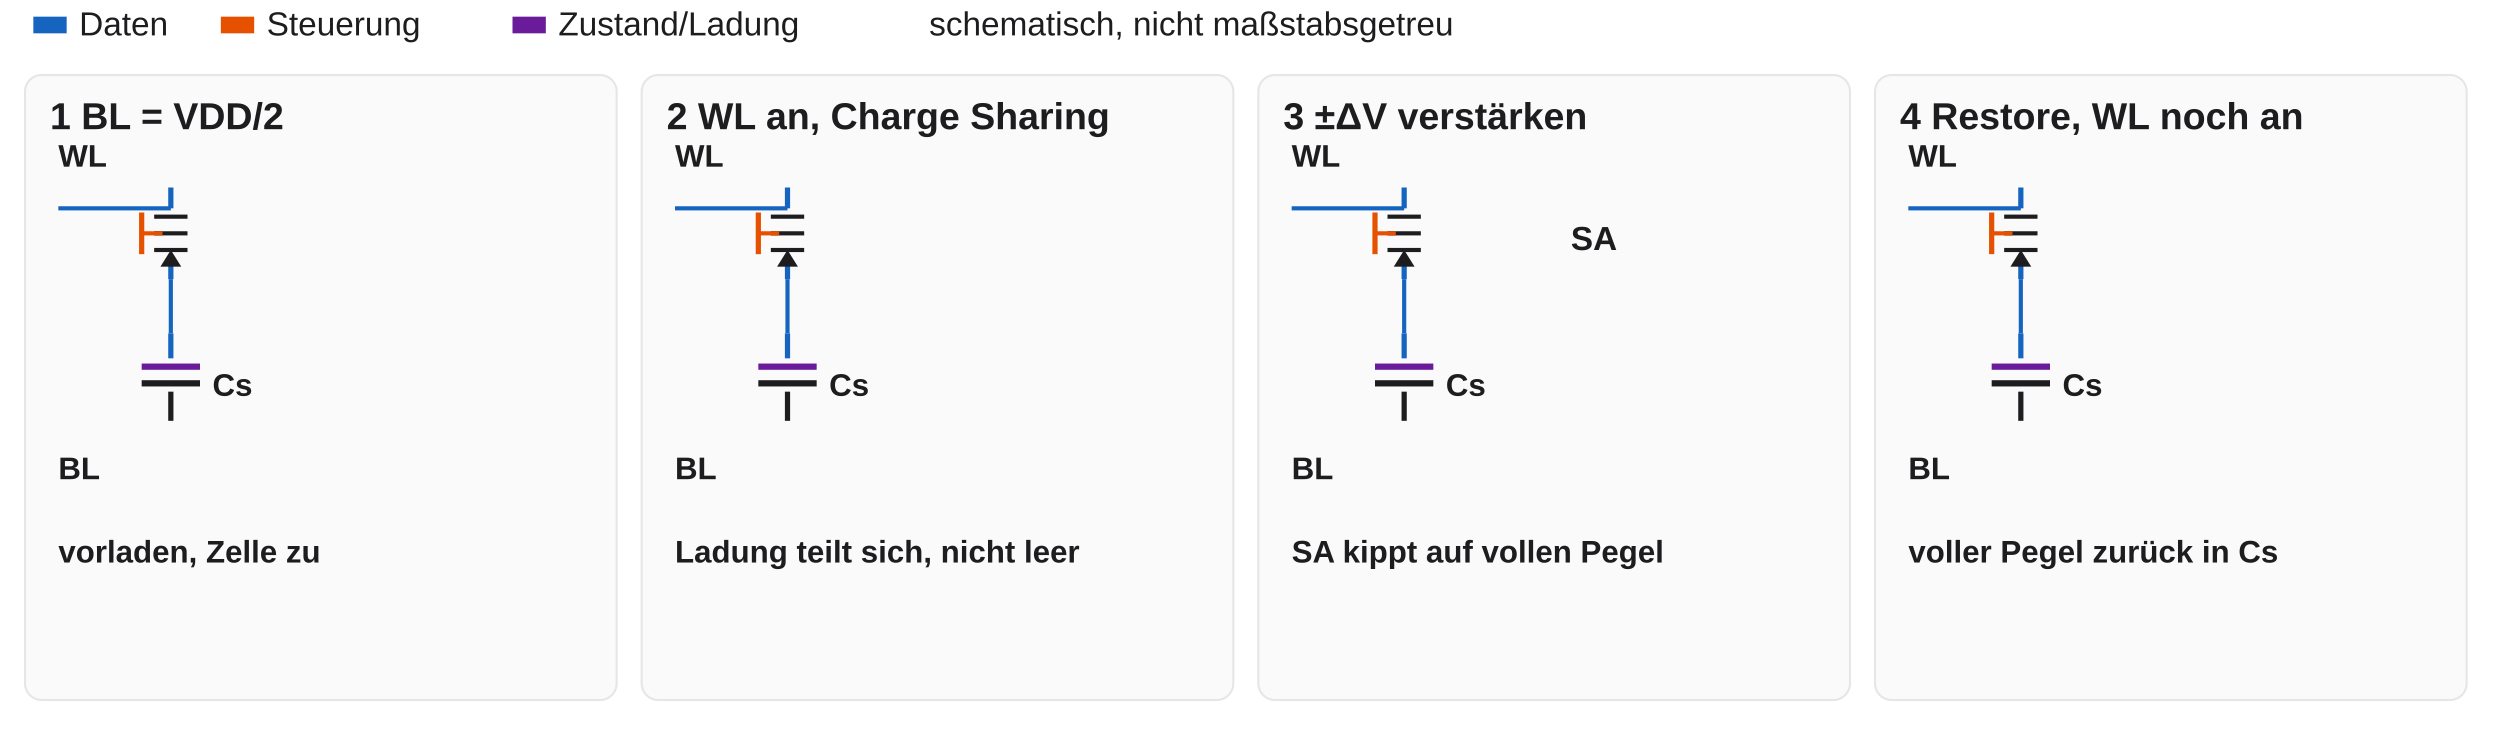
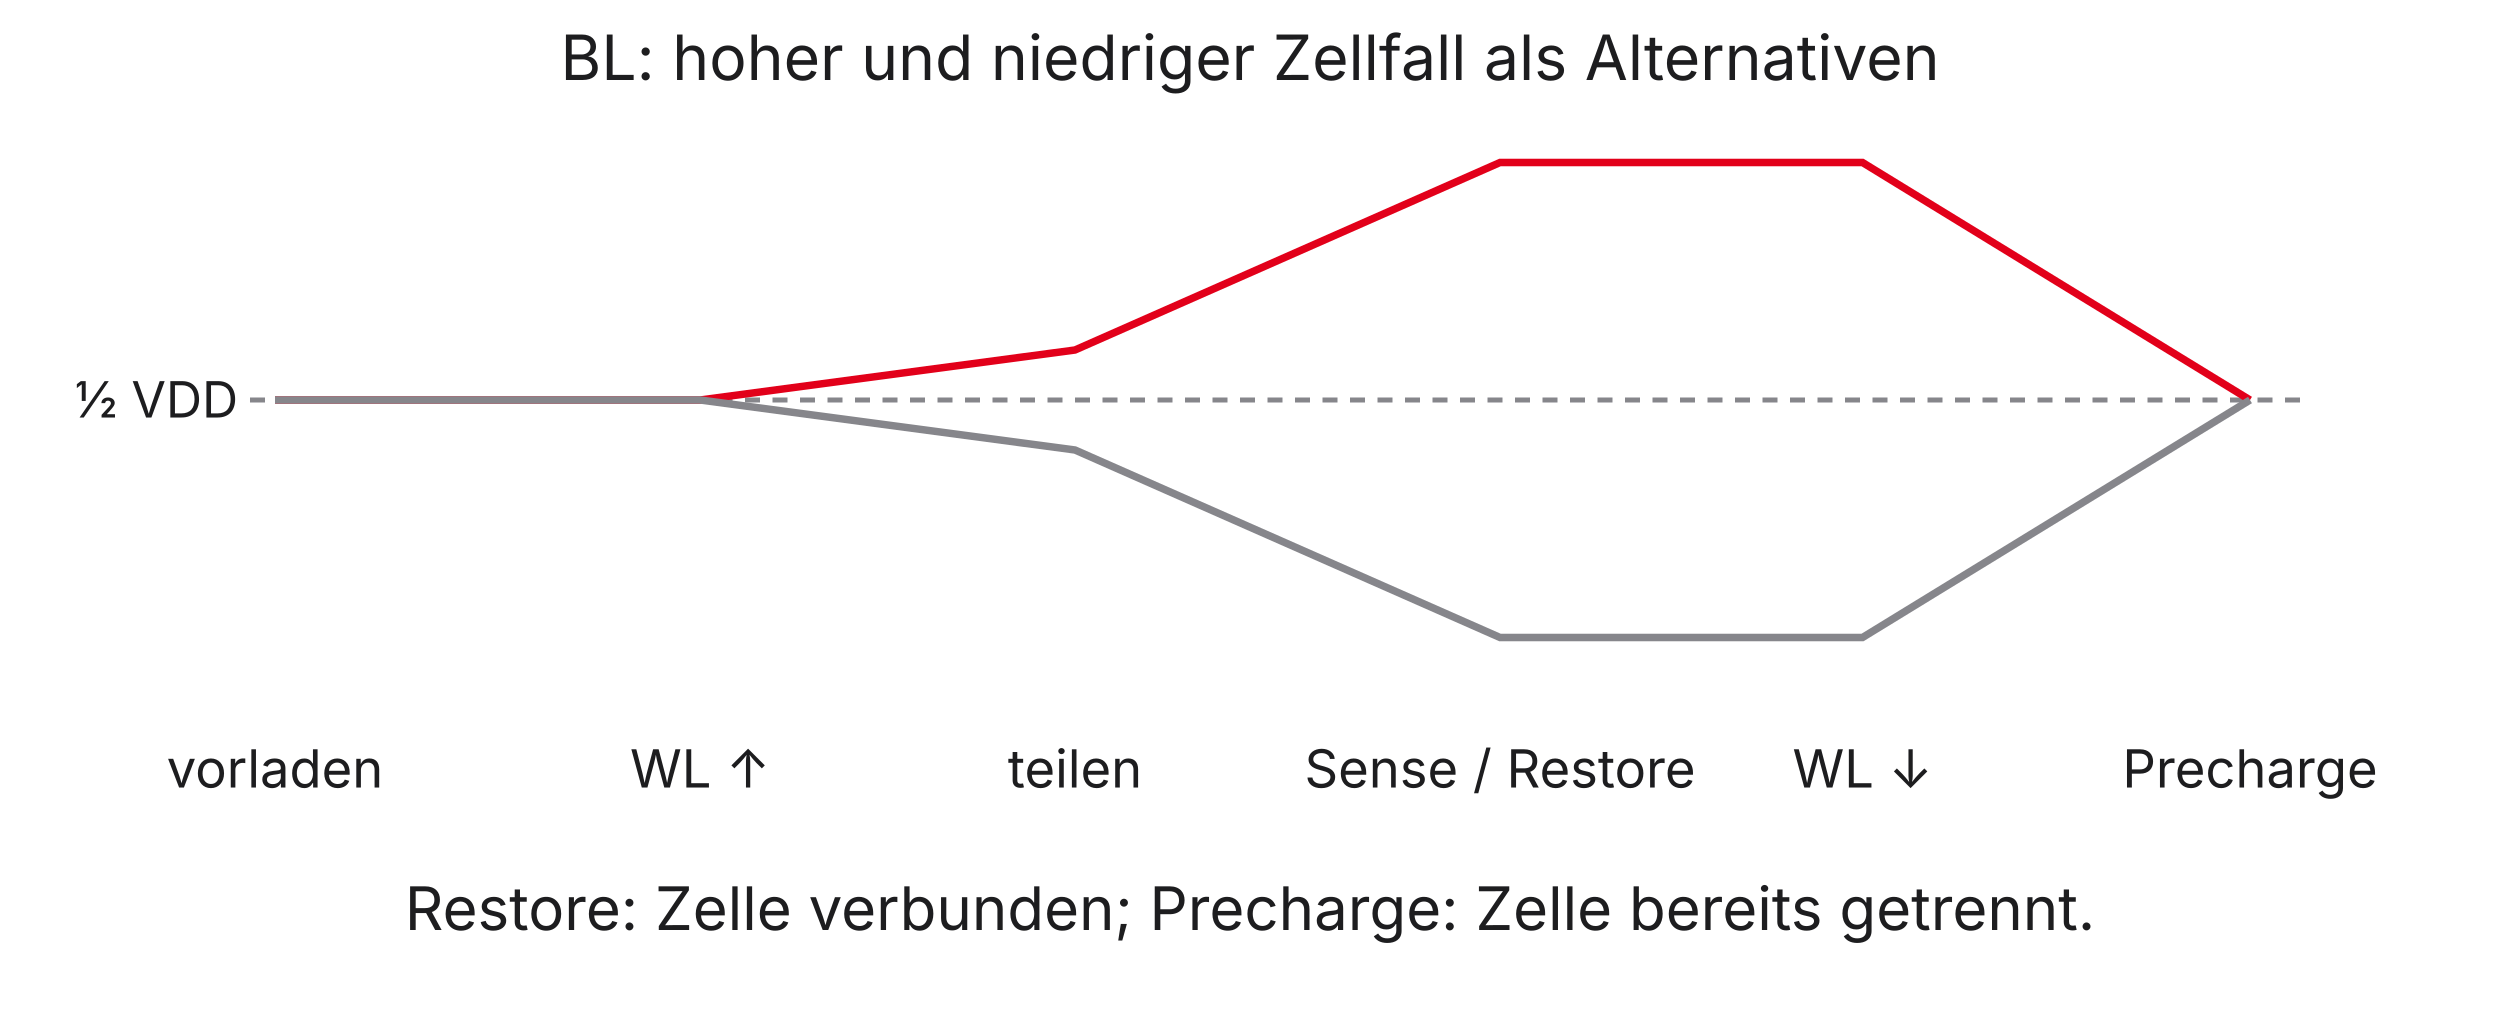
- <svg xmlns="http://www.w3.org/2000/svg" viewBox="0 0 1200 360" width="1200" height="360">
-   <rect width="1200" height="360" fill="#FFFFFF" />
-   <style>text{font-family:Arial,Helvetica,sans-serif;fill:#1D1D1F}</style>
-   <rect x="16" y="8" width="16" height="8" fill="#1565C0" />
-   <text x="38" y="17" font-size="16" font-weight="500" fill="#1565C0" text-anchor="start">Daten</text>
-   <rect x="106" y="8" width="16" height="8" fill="#E65100" />
-   <text x="128" y="17" font-size="16" font-weight="500" fill="#E65100" text-anchor="start">Steuerung</text>
-   <rect x="246" y="8" width="16" height="8" fill="#6A1B9A" />
-   <text x="268" y="17" font-size="16" font-weight="500" fill="#6A1B9A" text-anchor="start">Zustand/Ladung</text>
-   <text x="446" y="17" font-size="16" font-weight="400" fill="#5F6368" text-anchor="start">schematisch, nicht maßstabsgetreu</text>
-   <rect x="12" y="36" width="284" height="300" rx="8" fill="#FAFAFB" stroke="#E5E5EA" />
-   <text x="24" y="62" font-size="18" font-weight="600" fill="#E65100" text-anchor="start">1  BL = VDD/2</text>
-   <text x="28" y="80" font-size="15" font-weight="600" fill="#E65100" text-anchor="start">WL</text>
-   <line x1="82" y1="90" x2="82" y2="100" stroke="#1565C0" stroke-width="2.5" />
-   <line x1="82" y1="124" x2="82" y2="134" stroke="#1565C0" stroke-width="2.5" />
-   <line x1="74" y1="104" x2="90" y2="104" stroke="#1D1D1F" stroke-width="2" />
-   <line x1="74" y1="112" x2="90" y2="112" stroke="#1D1D1F" stroke-width="2" />
-   <line x1="74" y1="120" x2="90" y2="120" stroke="#1D1D1F" stroke-width="2" />
-   <line x1="68" y1="102" x2="68" y2="122" stroke="#E65100" stroke-width="2.5" />
-   <line x1="68" y1="112" x2="78" y2="112" stroke="#E65100" stroke-width="2" />
-   <polygon points="77,128 87,128 82,120" fill="#1D1D1F" />
-   <line x1="82" y1="134" x2="82" y2="160" stroke="#1565C0" stroke-width="2" />
-   <line x1="82" y1="160" x2="82" y2="172" stroke="#1565C0" stroke-width="2.5" />
-   <line x1="68" y1="176" x2="96" y2="176" stroke="#6A1B9A" stroke-width="3" />
-   <line x1="68" y1="184" x2="96" y2="184" stroke="#1D1D1F" stroke-width="3" />
-   <line x1="82" y1="188" x2="82" y2="202" stroke="#1D1D1F" stroke-width="2.5" />
-   <text x="102" y="190" font-size="15" font-weight="600" fill="#6A1B9A" text-anchor="start">Cs</text>
-   <text x="28" y="230" font-size="15" font-weight="600" fill="#1565C0" text-anchor="start">BL</text>
-   <line x1="28" y1="100" x2="82" y2="100" stroke="#1565C0" stroke-width="2" />
-   <text x="28" y="270" font-size="15" font-weight="600" fill="#1D1D1F" text-anchor="start">vorladen, Zelle zu</text>
-   <rect x="308" y="36" width="284" height="300" rx="8" fill="#FAFAFB" stroke="#E5E5EA" />
-   <text x="320" y="62" font-size="18" font-weight="600" fill="#E65100" text-anchor="start">2  WL an, Charge Sharing</text>
-   <text x="324" y="80" font-size="15" font-weight="600" fill="#E65100" text-anchor="start">WL</text>
-   <line x1="378" y1="90" x2="378" y2="100" stroke="#1565C0" stroke-width="2.5" />
-   <line x1="378" y1="124" x2="378" y2="134" stroke="#1565C0" stroke-width="2.5" />
-   <line x1="370" y1="104" x2="386" y2="104" stroke="#1D1D1F" stroke-width="2" />
-   <line x1="370" y1="112" x2="386" y2="112" stroke="#1D1D1F" stroke-width="2" />
-   <line x1="370" y1="120" x2="386" y2="120" stroke="#1D1D1F" stroke-width="2" />
-   <line x1="364" y1="102" x2="364" y2="122" stroke="#E65100" stroke-width="2.5" />
-   <line x1="364" y1="112" x2="374" y2="112" stroke="#E65100" stroke-width="2" />
-   <polygon points="373,128 383,128 378,120" fill="#1D1D1F" />
-   <line x1="378" y1="134" x2="378" y2="160" stroke="#1565C0" stroke-width="2" />
-   <line x1="378" y1="160" x2="378" y2="172" stroke="#1565C0" stroke-width="2.5" />
-   <line x1="364" y1="176" x2="392" y2="176" stroke="#6A1B9A" stroke-width="3" />
-   <line x1="364" y1="184" x2="392" y2="184" stroke="#1D1D1F" stroke-width="3" />
-   <line x1="378" y1="188" x2="378" y2="202" stroke="#1D1D1F" stroke-width="2.5" />
-   <text x="398" y="190" font-size="15" font-weight="600" fill="#6A1B9A" text-anchor="start">Cs</text>
-   <text x="324" y="230" font-size="15" font-weight="600" fill="#1565C0" text-anchor="start">BL</text>
-   <line x1="324" y1="100" x2="378" y2="100" stroke="#1565C0" stroke-width="2" />
-   <text x="324" y="270" font-size="15" font-weight="600" fill="#1D1D1F" text-anchor="start">Ladung teilt sich, nicht leer</text>
-   <rect x="604" y="36" width="284" height="300" rx="8" fill="#FAFAFB" stroke="#E5E5EA" />
-   <text x="616" y="62" font-size="18" font-weight="600" fill="#E65100" text-anchor="start">3  ±ΔV verstärken</text>
-   <text x="620" y="80" font-size="15" font-weight="600" fill="#E65100" text-anchor="start">WL</text>
-   <line x1="674" y1="90" x2="674" y2="100" stroke="#1565C0" stroke-width="2.5" />
-   <line x1="674" y1="124" x2="674" y2="134" stroke="#1565C0" stroke-width="2.5" />
-   <line x1="666" y1="104" x2="682" y2="104" stroke="#1D1D1F" stroke-width="2" />
-   <line x1="666" y1="112" x2="682" y2="112" stroke="#1D1D1F" stroke-width="2" />
-   <line x1="666" y1="120" x2="682" y2="120" stroke="#1D1D1F" stroke-width="2" />
-   <line x1="660" y1="102" x2="660" y2="122" stroke="#E65100" stroke-width="2.5" />
-   <line x1="660" y1="112" x2="670" y2="112" stroke="#E65100" stroke-width="2" />
-   <polygon points="669,128 679,128 674,120" fill="#1D1D1F" />
-   <line x1="674" y1="134" x2="674" y2="160" stroke="#1565C0" stroke-width="2" />
-   <line x1="674" y1="160" x2="674" y2="172" stroke="#1565C0" stroke-width="2.5" />
-   <line x1="660" y1="176" x2="688" y2="176" stroke="#6A1B9A" stroke-width="3" />
-   <line x1="660" y1="184" x2="688" y2="184" stroke="#1D1D1F" stroke-width="3" />
-   <line x1="674" y1="188" x2="674" y2="202" stroke="#1D1D1F" stroke-width="2.5" />
-   <text x="694" y="190" font-size="15" font-weight="600" fill="#6A1B9A" text-anchor="start">Cs</text>
-   <text x="620" y="230" font-size="15" font-weight="600" fill="#1565C0" text-anchor="start">BL</text>
-   <line x1="620" y1="100" x2="674" y2="100" stroke="#1565C0" stroke-width="2" />
-   <text x="754" y="120" font-size="16" font-weight="600" fill="#E65100" text-anchor="start">SA</text>
-   <text x="620" y="270" font-size="15" font-weight="600" fill="#1D1D1F" text-anchor="start">SA kippt auf vollen Pegel</text>
-   <rect x="900" y="36" width="284" height="300" rx="8" fill="#FAFAFB" stroke="#E5E5EA" />
-   <text x="912" y="62" font-size="18" font-weight="600" fill="#E65100" text-anchor="start">4  Restore, WL noch an</text>
-   <text x="916" y="80" font-size="15" font-weight="600" fill="#E65100" text-anchor="start">WL</text>
-   <line x1="970" y1="90" x2="970" y2="100" stroke="#1565C0" stroke-width="2.5" />
-   <line x1="970" y1="124" x2="970" y2="134" stroke="#1565C0" stroke-width="2.5" />
-   <line x1="962" y1="104" x2="978" y2="104" stroke="#1D1D1F" stroke-width="2" />
-   <line x1="962" y1="112" x2="978" y2="112" stroke="#1D1D1F" stroke-width="2" />
-   <line x1="962" y1="120" x2="978" y2="120" stroke="#1D1D1F" stroke-width="2" />
-   <line x1="956" y1="102" x2="956" y2="122" stroke="#E65100" stroke-width="2.5" />
-   <line x1="956" y1="112" x2="966" y2="112" stroke="#E65100" stroke-width="2" />
-   <polygon points="965,128 975,128 970,120" fill="#1D1D1F" />
-   <line x1="970" y1="134" x2="970" y2="160" stroke="#1565C0" stroke-width="2" />
-   <line x1="970" y1="160" x2="970" y2="172" stroke="#1565C0" stroke-width="2.5" />
-   <line x1="956" y1="176" x2="984" y2="176" stroke="#6A1B9A" stroke-width="3" />
-   <line x1="956" y1="184" x2="984" y2="184" stroke="#1D1D1F" stroke-width="3" />
-   <line x1="970" y1="188" x2="970" y2="202" stroke="#1D1D1F" stroke-width="2.5" />
-   <text x="990" y="190" font-size="15" font-weight="600" fill="#6A1B9A" text-anchor="start">Cs</text>
-   <text x="916" y="230" font-size="15" font-weight="600" fill="#1565C0" text-anchor="start">BL</text>
-   <line x1="916" y1="100" x2="970" y2="100" stroke="#1565C0" stroke-width="2" />
-   <text x="916" y="270" font-size="15" font-weight="600" fill="#1D1D1F" text-anchor="start">voller Pegel zurück in Cs</text>
+ <svg xmlns="http://www.w3.org/2000/svg" width="1000" height="410" viewBox="0 0 1000 410" role="img" aria-labelledby="title">
+   <style>text{font-family:Inter,Arial,Helvetica,sans-serif;font-weight:400}</style>
+   <defs>
+     <marker id="arrow" markerWidth="10" markerHeight="10" refX="8" refY="3" orient="auto" markerUnits="strokeWidth">
+       <path d="M0,0 L8,3 L0,6" fill="#1D1D1F" />
+     </marker>
+   </defs>
+   <rect width="1000" height="410" fill="#FFFFFF" />
+   <text x="500" y="32" font-size="25" fill="#1D1D1F" text-anchor="middle">BL: hoher und niedriger Zellfall als Alternativen</text>
+   <line x1="100" y1="160" x2="920" y2="160" stroke="#86868B" stroke-width="2" stroke-dasharray="6 5" />
+   <text x="30" y="167" font-size="20" fill="#1D1D1F" text-anchor="start">½ VDD</text>
+   <polyline points="110.000,160.000 280.000,160.000 430.000,140.000 600.000,65.000 745.000,65.000 900.000,160.000" fill="none" stroke="#E2001A" stroke-width="3" />
+   <polyline points="110.000,160.000 280.000,160.000 430.000,180.000 600.000,255.000 745.000,255.000 900.000,160.000" fill="none" stroke="#86868B" stroke-width="3" />
+   <text x="110" y="315" font-size="21" fill="#1D1D1F" text-anchor="middle">vorladen</text>
+   <text x="280" y="315" font-size="21" fill="#1D1D1F" text-anchor="middle">WL ↑</text>
+   <text x="430" y="315" font-size="21" fill="#1D1D1F" text-anchor="middle">teilen</text>
+   <text x="600" y="315" font-size="21" fill="#1D1D1F" text-anchor="middle">Sense / Restore</text>
+   <text x="745" y="315" font-size="21" fill="#1D1D1F" text-anchor="middle">WL ↓</text>
+   <text x="900" y="315" font-size="21" fill="#1D1D1F" text-anchor="middle">Precharge</text>
+   <text x="500" y="372" font-size="24" fill="#1D1D1F" text-anchor="middle">Restore: Zelle verbunden; Precharge: Zelle bereits getrennt.</text>
</svg>
